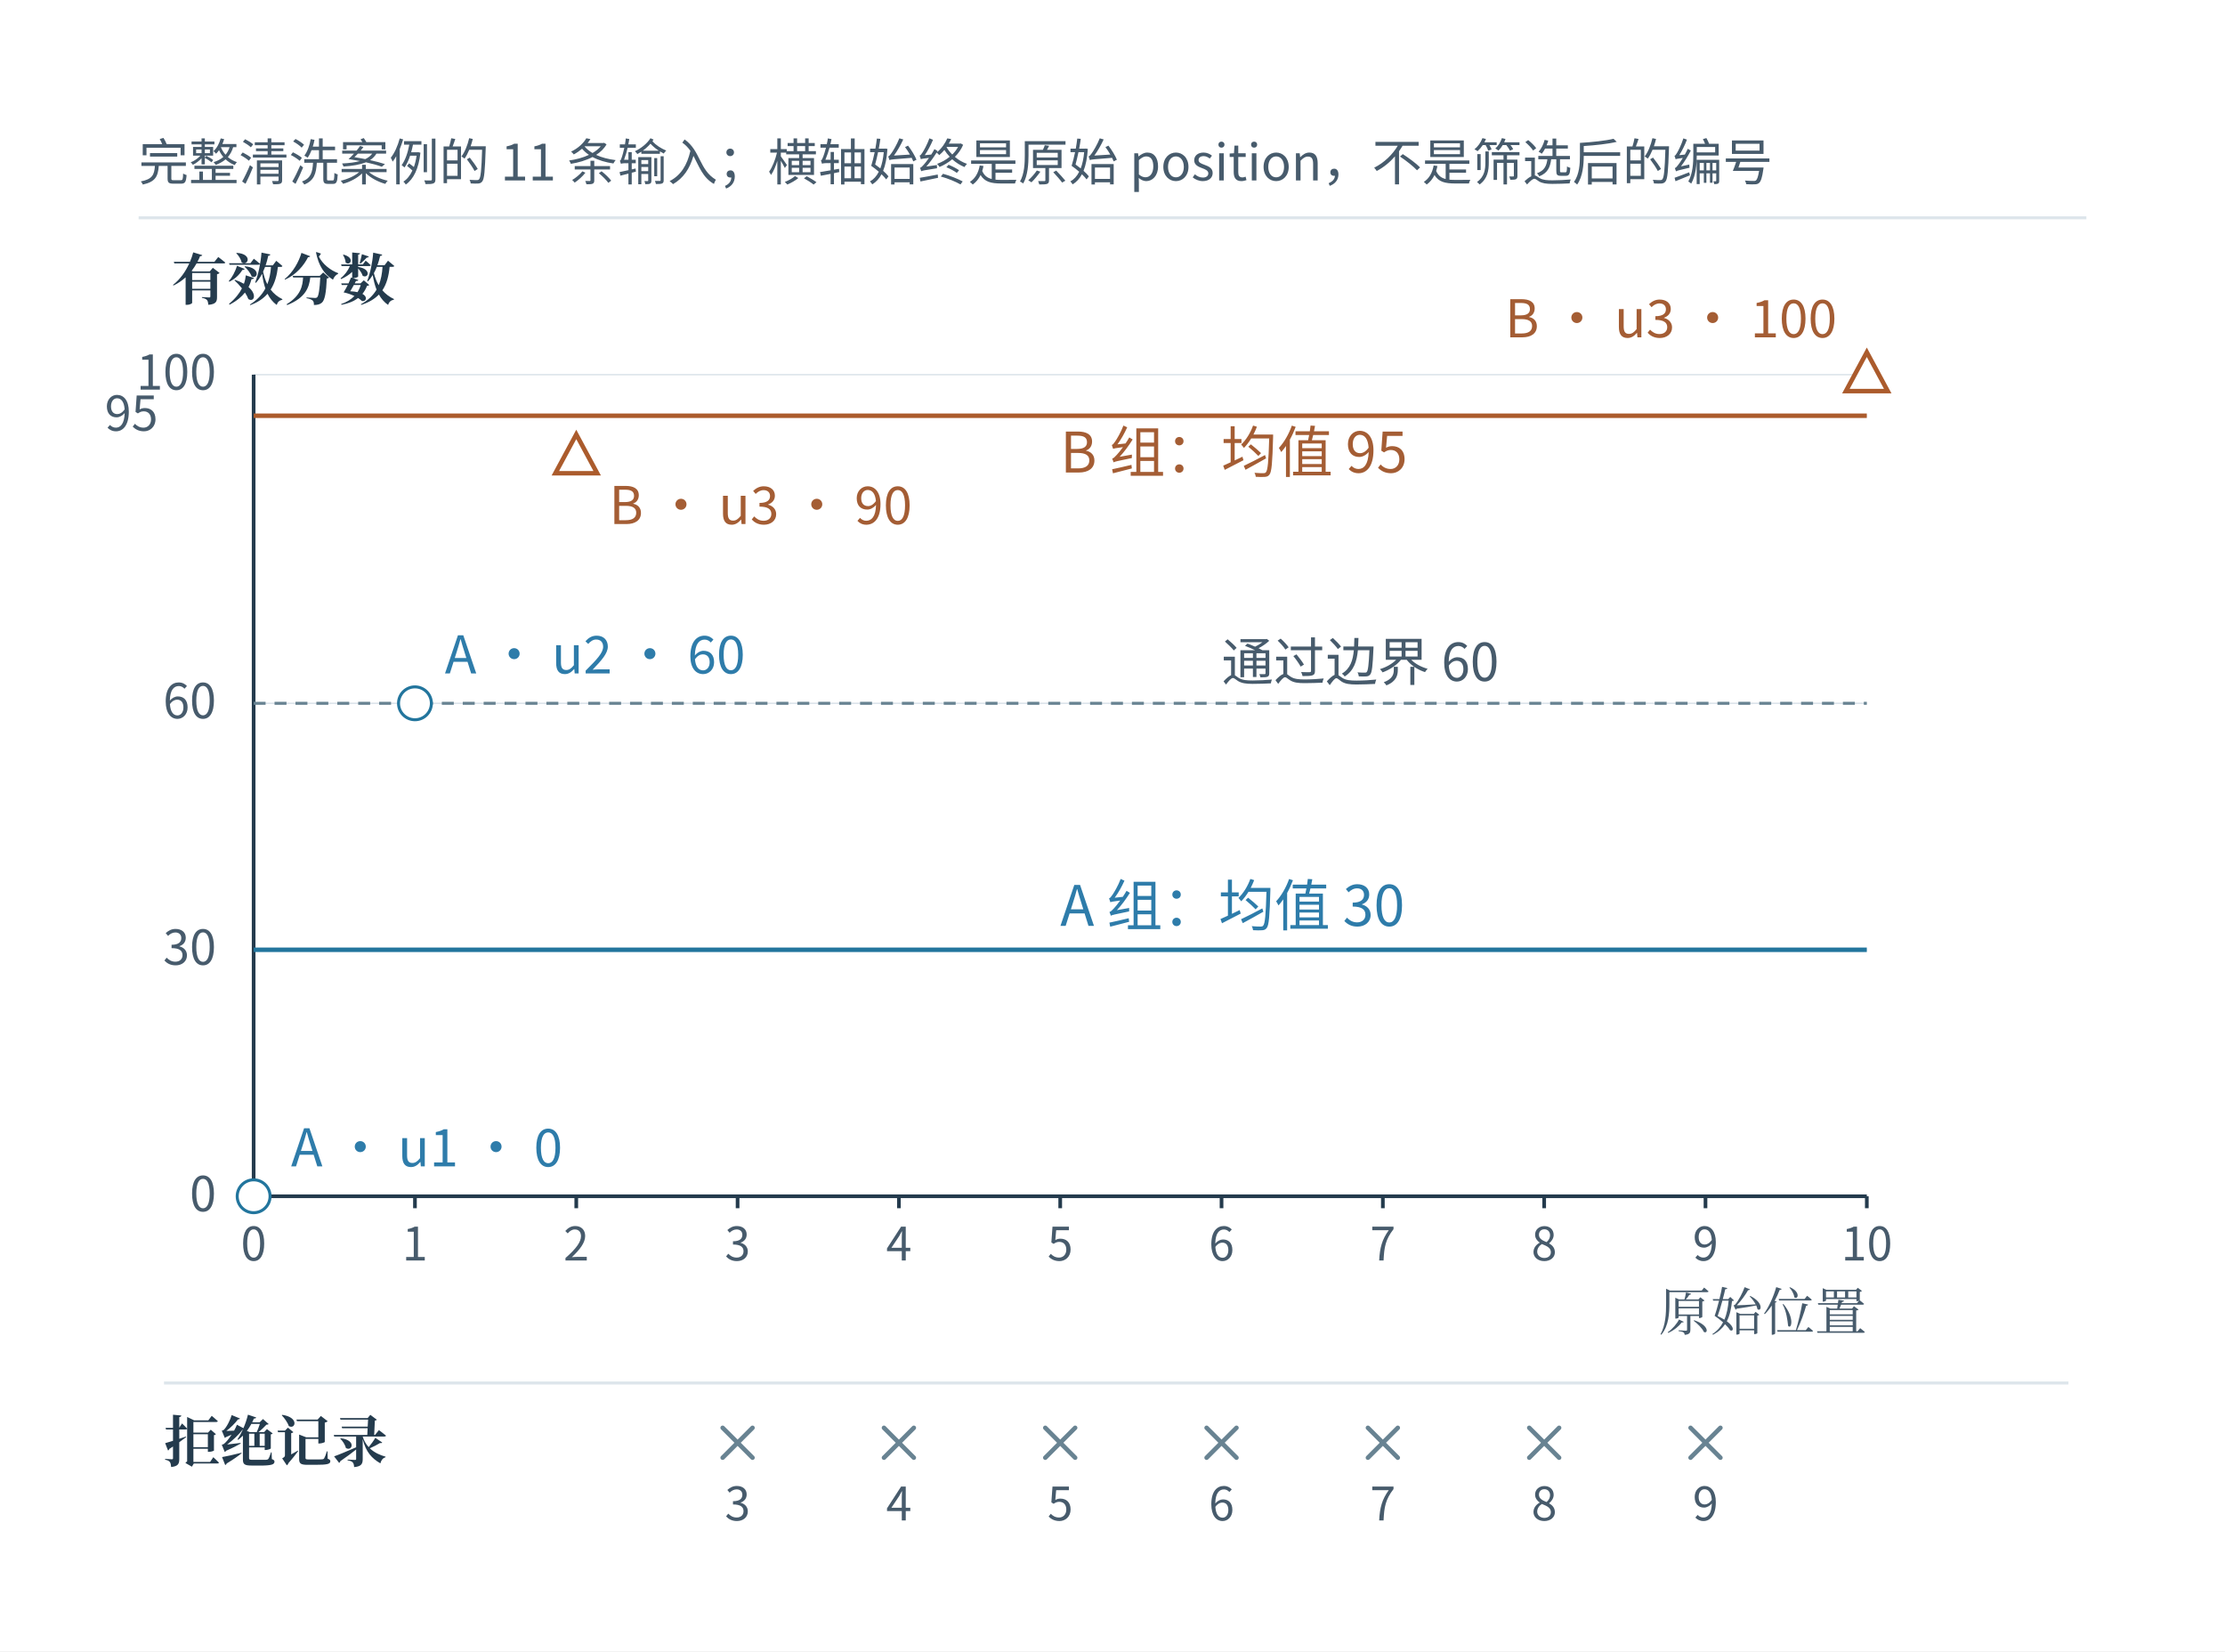
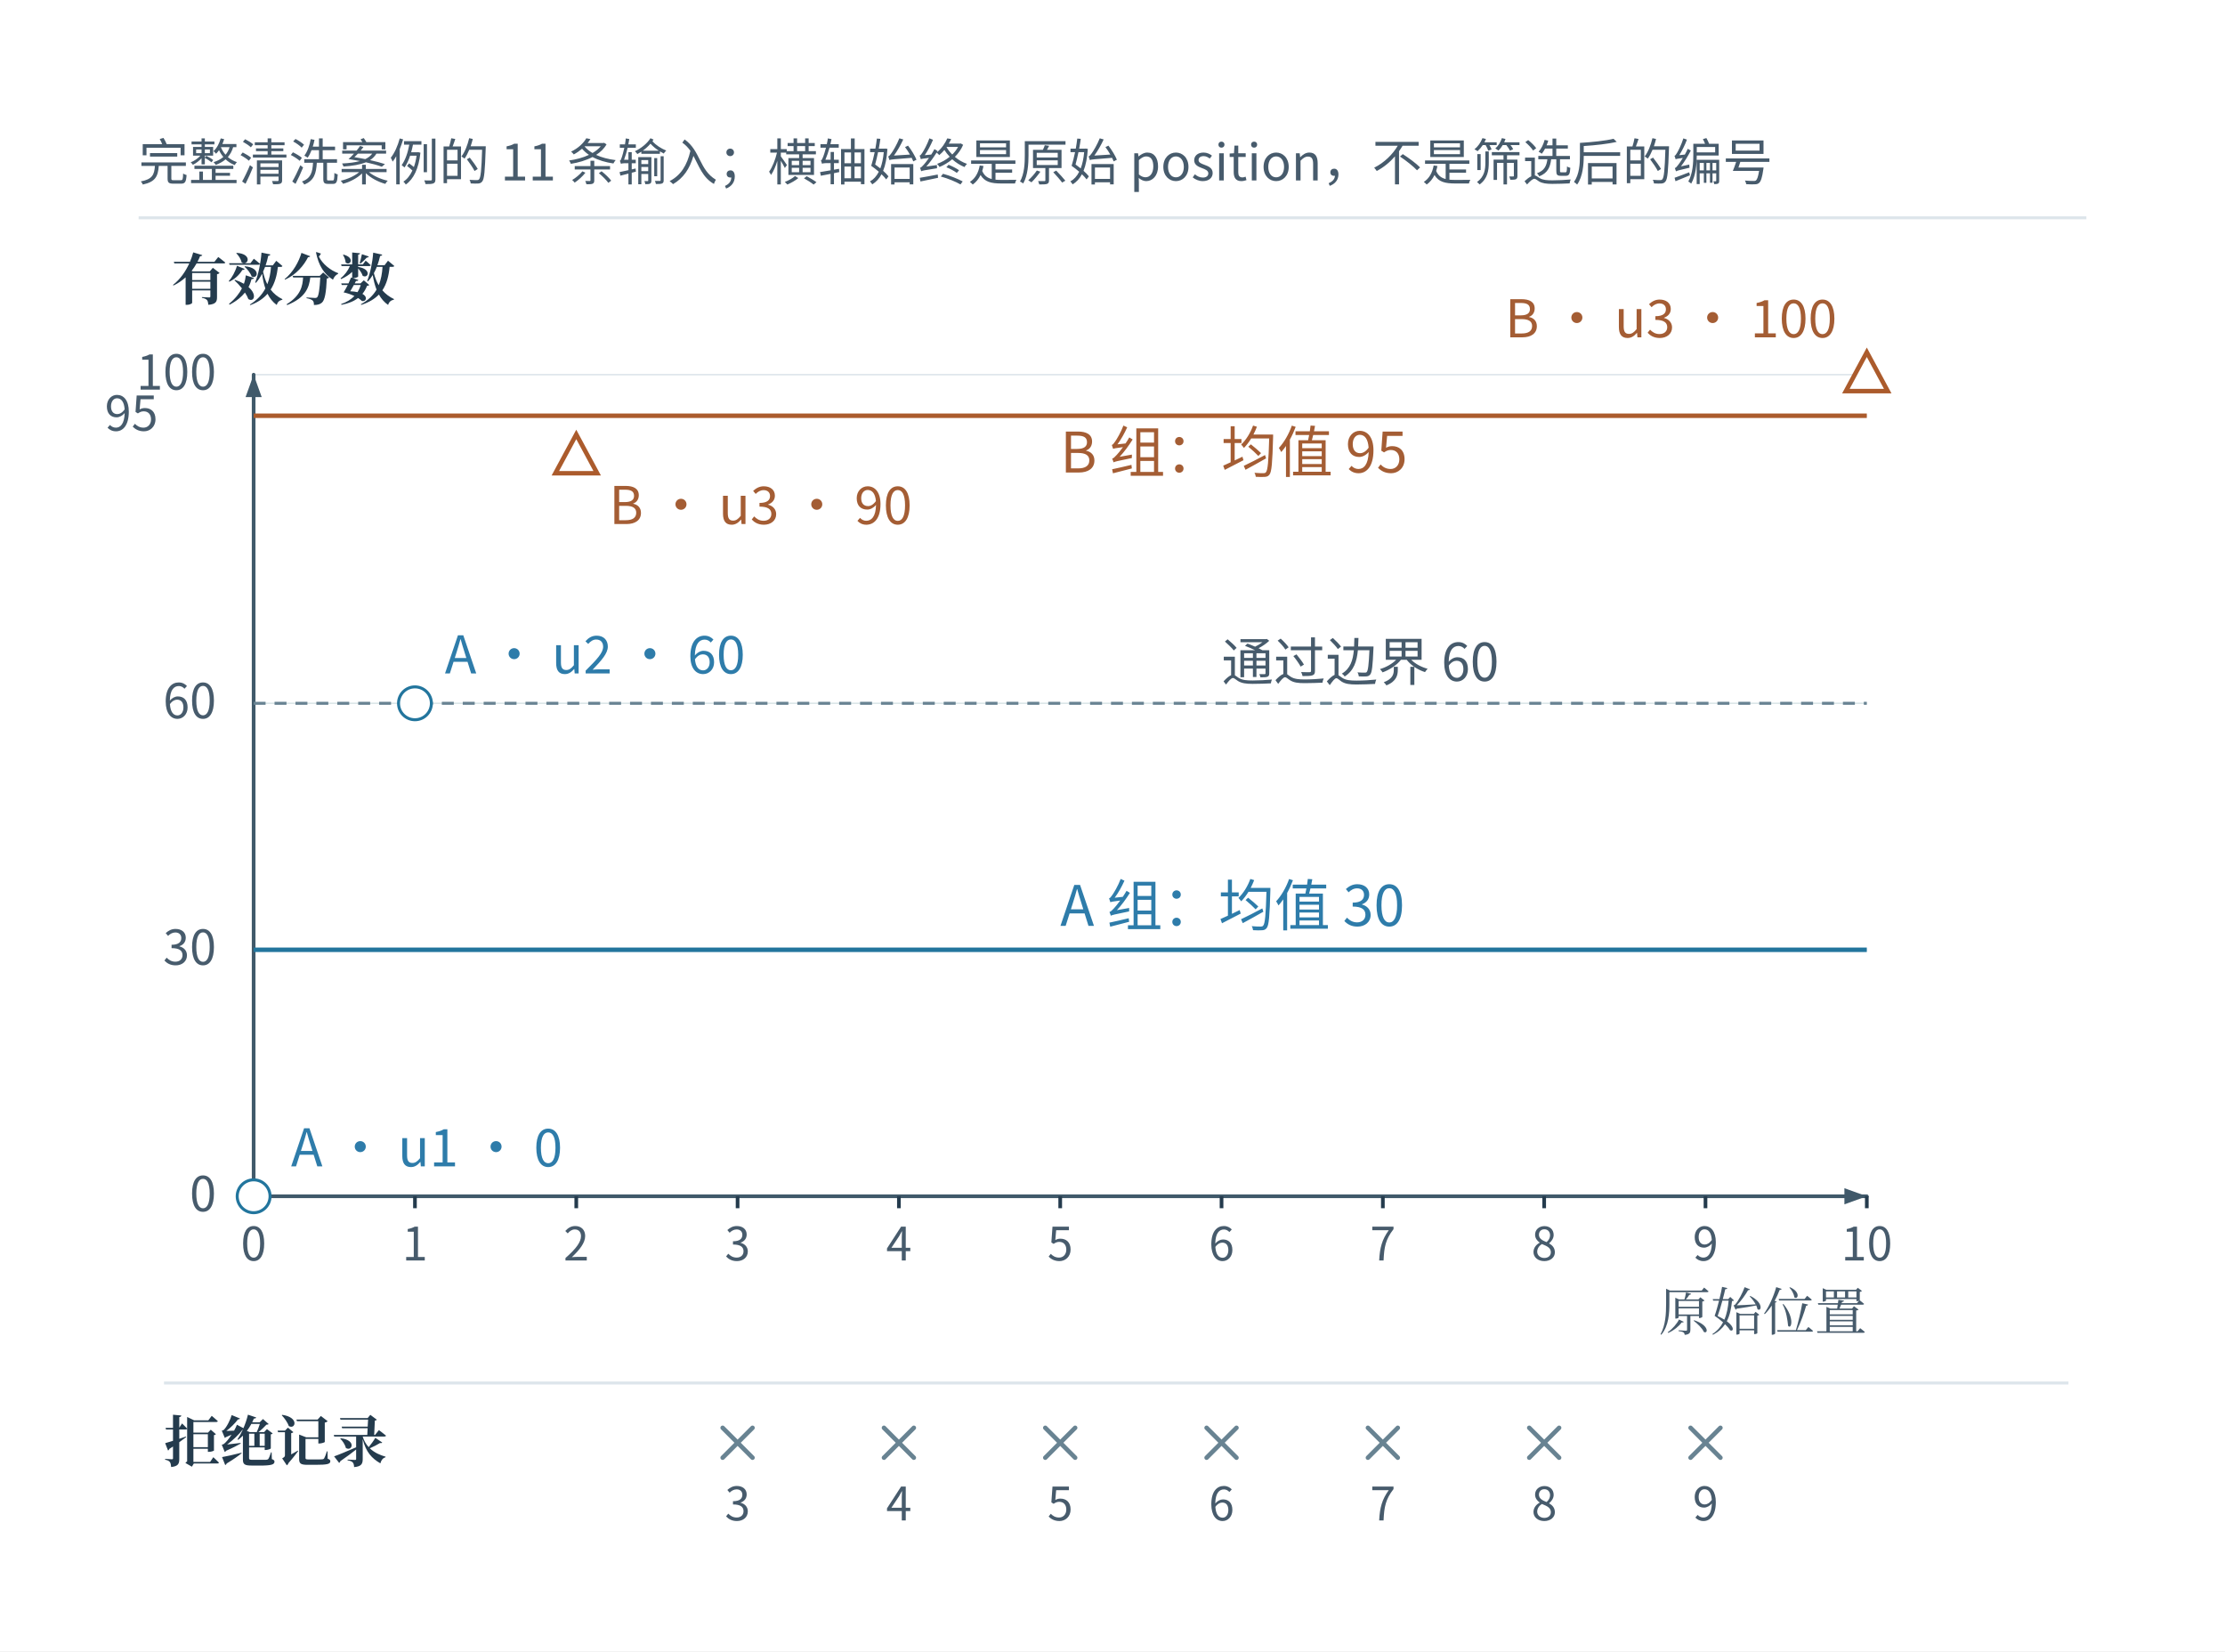
<svg xmlns="http://www.w3.org/2000/svg" width="996.48" height="739.48" viewBox="-18.24 66.76 996.48 739.48" role="img" aria-labelledby="artwork-title artwork-desc">
  <defs>
    <clipPath id="artwork-view">
      <rect x="25" y="114" width="910" height="652.145" />
    </clipPath>
  </defs>
  <rect id="edition-paper" x="-18.24" y="66.76" width="996.48" height="739.48" fill="#ffffff" />
  <svg id="edition-view" x="0" y="85" width="960" height="703" viewBox="0 85 960 703" overflow="hidden">
    <rect width="960" height="788" fill="#ffffff" />
    <g clip-path="url(#artwork-view)">
      <g transform="translate(11.73264 77.33665) scale(0.668954)">
        <g>
          <rect width="1360.333" height="974.873" fill="#ffffff" x="19.833" y="54.807" />
          <g font-family="Microsoft YaHei, Noto Sans CJK SC, sans-serif">
            <text x="48" y="105" font-size="33.54px" fill="#475b6c" text-anchor="start" font-weight="normal">完整清洗案例的 11 条输入；横轴始终是原始 position，不是筛选后的编号</text>
            <line x1="48" y1="130" x2="1352" y2="130" stroke="#dde5eb" stroke-width="2" />
            <text x="70" y="185" font-size="37.41px" fill="#243b4d" text-anchor="start" font-weight="bold" font-family="SimSun, Noto Serif CJK SC, STSong, Microsoft YaHei, serif">有效分数</text>
            <line x1="125" y1="785.0" x2="1205" y2="785.0" stroke="#dde5eb" stroke-width="1" />
            <text x="100" y="795.0" font-size="32.13px" fill="#475b6c" text-anchor="end" font-weight="normal">0</text>
-             <line x1="125" y1="620.0" x2="1205" y2="620.0" stroke="#dde5eb" stroke-width="1" />
+             <line x1="125" y1="620.0" x2="1205" y2="620.0" stroke="#dce7e9" stroke-width="1" />
            <text x="100" y="630.0" font-size="32.13px" fill="#475b6c" text-anchor="end" font-weight="normal">30</text>
-             <line x1="125" y1="455.0" x2="1205" y2="455.0" stroke="#dde5eb" stroke-width="1" />
+             <line x1="125" y1="455.0" x2="1205" y2="455.0" stroke="#dce7e9" stroke-width="1" />
            <text x="100" y="465.0" font-size="32.13px" fill="#475b6c" text-anchor="end" font-weight="normal">60</text>
-             <line x1="125" y1="262.5" x2="1205" y2="262.5" stroke="#dde5eb" stroke-width="1" />
+             <line x1="125" y1="262.5" x2="1205" y2="262.5" stroke="#dce7e9" stroke-width="1" />
            <text x="61" y="272.5" font-size="32.13px" fill="#475b6c" text-anchor="end" font-weight="normal">95</text>
            <line x1="125" y1="235.0" x2="1205" y2="235.0" stroke="#dde5eb" stroke-width="1" />
            <text x="100" y="245.0" font-size="32.13px" fill="#475b6c" text-anchor="end" font-weight="normal">100</text>
-             <line x1="125" y1="235" x2="125" y2="785.0" stroke="#243b4d" stroke-width="2.46" />
-             <line x1="125" y1="785.0" x2="1205" y2="785.0" stroke="#243b4d" stroke-width="2.46" />
+             <line x1="125" y1="235" x2="125" y2="785.0" stroke="#40596a" stroke-width="2.46" stroke-linecap="round" />
+             <line x1="125" y1="785.0" x2="1205" y2="785.0" stroke="#40596a" stroke-width="2.46" stroke-linecap="round" />
+             <path d="M1205 785 L1190 779.6 L1190 790.4Z M125 235 L119.6 250 L130.4 250Z" fill="#40596a" stroke="none" pointer-events="none" />
            <line x1="125" y1="785.0" x2="125" y2="793.0" stroke="#243b4d" stroke-width="2.46" />
            <text x="125" y="828.0" font-size="30.94px" fill="#475b6c" text-anchor="middle" font-weight="normal">0</text>
            <line x1="233" y1="785.0" x2="233" y2="793.0" stroke="#243b4d" stroke-width="2.46" />
            <text x="233" y="828.0" font-size="30.94px" fill="#475b6c" text-anchor="middle" font-weight="normal">1</text>
            <line x1="341" y1="785.0" x2="341" y2="793.0" stroke="#243b4d" stroke-width="2.46" />
            <text x="341" y="828.0" font-size="30.94px" fill="#475b6c" text-anchor="middle" font-weight="normal">2</text>
            <line x1="449" y1="785.0" x2="449" y2="793.0" stroke="#243b4d" stroke-width="2.46" />
            <text x="449" y="828.0" font-size="30.94px" fill="#475b6c" text-anchor="middle" font-weight="normal">3</text>
            <line x1="557" y1="785.0" x2="557" y2="793.0" stroke="#243b4d" stroke-width="2.46" />
            <text x="557" y="828.0" font-size="30.94px" fill="#475b6c" text-anchor="middle" font-weight="normal">4</text>
            <line x1="665" y1="785.0" x2="665" y2="793.0" stroke="#243b4d" stroke-width="2.46" />
            <text x="665" y="828.0" font-size="30.94px" fill="#475b6c" text-anchor="middle" font-weight="normal">5</text>
            <line x1="773" y1="785.0" x2="773" y2="793.0" stroke="#243b4d" stroke-width="2.46" />
            <text x="773" y="828.0" font-size="30.94px" fill="#475b6c" text-anchor="middle" font-weight="normal">6</text>
            <line x1="881" y1="785.0" x2="881" y2="793.0" stroke="#243b4d" stroke-width="2.46" />
            <text x="881" y="828.0" font-size="30.94px" fill="#475b6c" text-anchor="middle" font-weight="normal">7</text>
            <line x1="989" y1="785.0" x2="989" y2="793.0" stroke="#243b4d" stroke-width="2.46" />
            <text x="989" y="828.0" font-size="30.94px" fill="#475b6c" text-anchor="middle" font-weight="normal">8</text>
            <line x1="1097" y1="785.0" x2="1097" y2="793.0" stroke="#243b4d" stroke-width="2.46" />
            <text x="1097" y="828.0" font-size="30.94px" fill="#475b6c" text-anchor="middle" font-weight="normal">9</text>
            <line x1="1205" y1="785.0" x2="1205" y2="793.0" stroke="#243b4d" stroke-width="2.46" />
            <text x="1205" y="828.0" font-size="30.94px" fill="#475b6c" text-anchor="middle" font-weight="normal">10</text>
            <line x1="125" y1="455.0" x2="1205" y2="455.0" stroke="#688392" stroke-width="2" stroke-dasharray="8 6" />
            <text x="773" y="440.0" font-size="34.83px" fill="#475b6c" text-anchor="start" font-weight="normal">通过边界 60</text>
            <line x1="125" y1="620.0" x2="1205" y2="620.0" stroke="#22759d" stroke-width="3" />
            <text x="665" y="604.0" font-size="37.41px" fill="#2e7caa" text-anchor="start" font-weight="normal">A 组：均值 30</text>
            <line x1="125" y1="262.5" x2="1205" y2="262.5" stroke="#ab5b2c" stroke-width="3" />
            <text x="665" y="300.5" font-size="37.41px" fill="#a45d34" text-anchor="start" font-weight="normal">B 组：均值 95</text>
            <circle cx="125" cy="785.0" r="11" stroke="#22759d" stroke-width="2" fill="#ffffff" />
            <text x="150" y="765.0" font-size="34.83px" fill="#2e7caa" text-anchor="start" font-weight="normal">A · u1 · 0</text>
            <circle cx="233" cy="455.0" r="11" stroke="#22759d" stroke-width="2" fill="#ffffff" />
            <text x="253" y="435.0" font-size="34.83px" fill="#2e7caa" text-anchor="start" font-weight="normal">A · u2 · 60</text>
            <polygon stroke="#ab5b2c" fill="#ffffff" stroke-width="3" points="341,275 327,301 355,301" />
            <text x="363" y="335.0" font-size="34.83px" fill="#a45d34" text-anchor="start" font-weight="normal">B · u3 · 90</text>
            <polygon stroke="#ab5b2c" fill="#ffffff" stroke-width="3" points="1205,220 1191,246 1219,246" />
            <text x="1185" y="210.0" font-size="34.83px" fill="#a45d34" text-anchor="end" font-weight="normal">B · u3 · 100</text>
            <text x="1205" y="875.0" font-size="34.83px" fill="#475b6c" text-anchor="end" font-weight="normal" font-family="SimSun, Noto Serif CJK SC, STSong, Microsoft YaHei, serif">原始位置</text>
            <line x1="65" y1="910" x2="1340" y2="910" stroke="#dde5eb" stroke-width="2" />
            <text x="65" y="963" font-size="37.41px" fill="#243b4d" text-anchor="start" font-weight="bold" font-family="SimSun, Noto Serif CJK SC, STSong, Microsoft YaHei, serif">拒绝记录</text>
            <path d="M439,940 L459,960 M459,940 L439,960" stroke="#688392" stroke-width="3" fill="none" stroke-linecap="round" />
            <text x="449" y="1002" font-size="30.94px" fill="#475b6c" text-anchor="middle" font-weight="normal">3</text>
            <path d="M547,940 L567,960 M567,940 L547,960" stroke="#688392" stroke-width="3" fill="none" stroke-linecap="round" />
            <text x="557" y="1002" font-size="30.94px" fill="#475b6c" text-anchor="middle" font-weight="normal">4</text>
            <path d="M655,940 L675,960 M675,940 L655,960" stroke="#688392" stroke-width="3" fill="none" stroke-linecap="round" />
            <text x="665" y="1002" font-size="30.94px" fill="#475b6c" text-anchor="middle" font-weight="normal">5</text>
            <path d="M763,940 L783,960 M783,940 L763,960" stroke="#688392" stroke-width="3" fill="none" stroke-linecap="round" />
            <text x="773" y="1002" font-size="30.94px" fill="#475b6c" text-anchor="middle" font-weight="normal">6</text>
            <path d="M871,940 L891,960 M891,940 L871,960" stroke="#688392" stroke-width="3" fill="none" stroke-linecap="round" />
            <text x="881" y="1002" font-size="30.94px" fill="#475b6c" text-anchor="middle" font-weight="normal">7</text>
            <path d="M979,940 L999,960 M999,940 L979,960" stroke="#688392" stroke-width="3" fill="none" stroke-linecap="round" />
            <text x="989" y="1002" font-size="30.94px" fill="#475b6c" text-anchor="middle" font-weight="normal">8</text>
            <path d="M1087,940 L1107,960 M1107,940 L1087,960" stroke="#688392" stroke-width="3" fill="none" stroke-linecap="round" />
            <text x="1097" y="1002" font-size="30.94px" fill="#475b6c" text-anchor="middle" font-weight="normal">9</text>
          </g>
        </g>
      </g>
    </g>
  </svg>
</svg>
